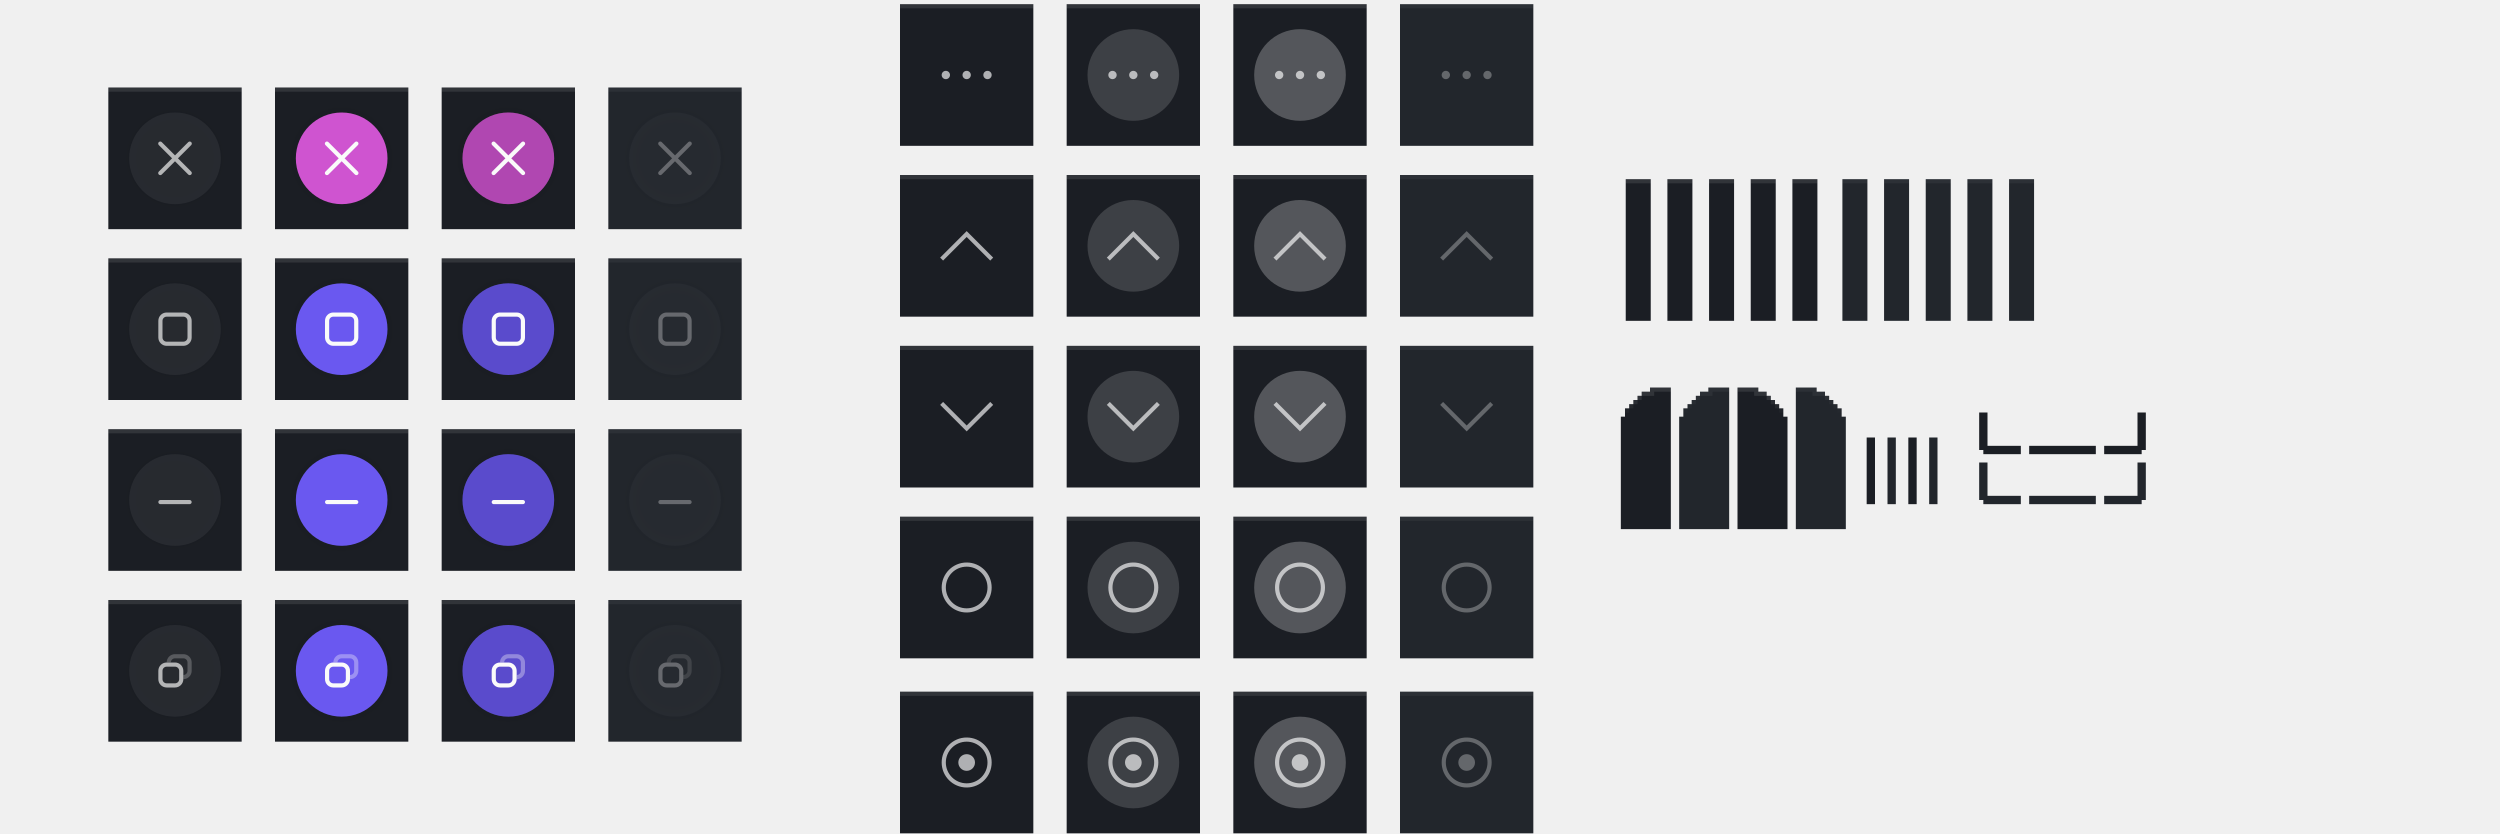
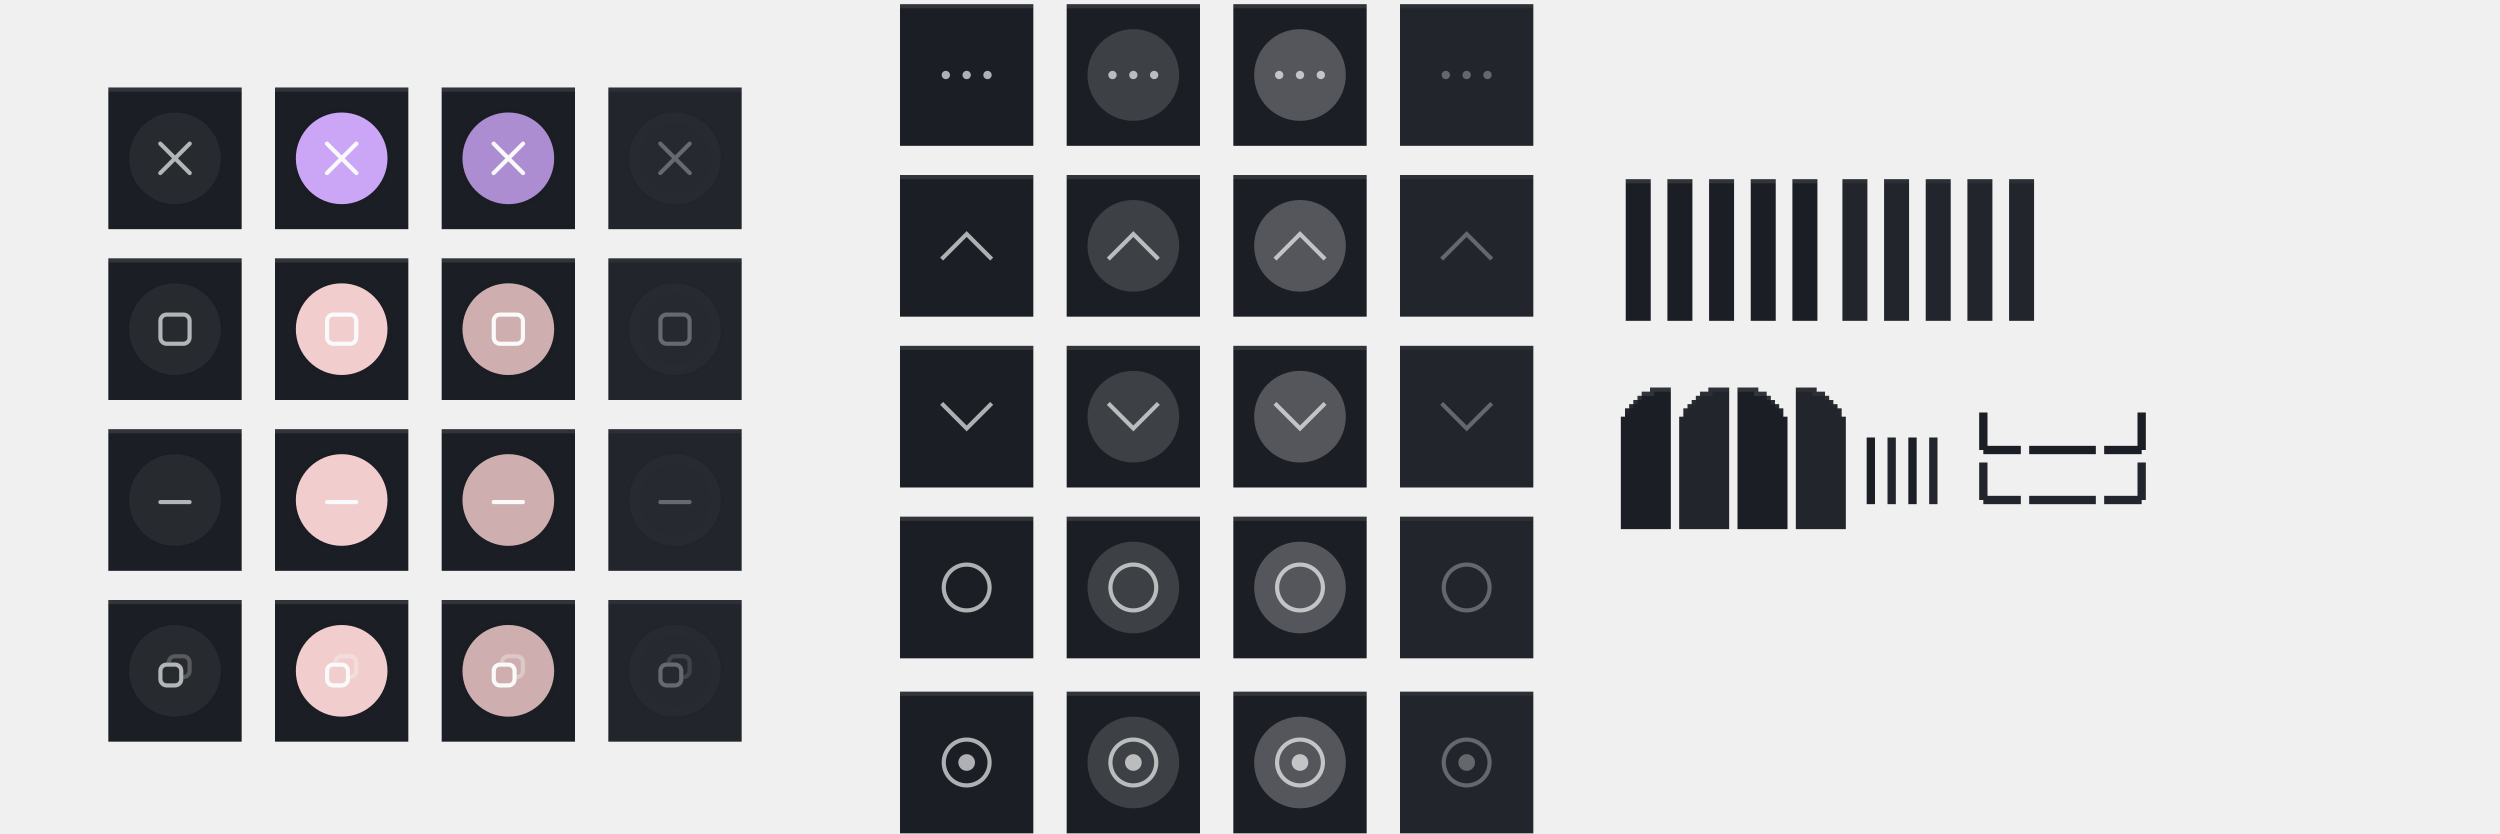
<svg xmlns="http://www.w3.org/2000/svg" xmlns:xlink="http://www.w3.org/1999/xlink" version="1.1" id="svg2" viewBox="0 0 600 200" height="200" width="600">
  <defs id="defs4">
    <filter style="color-interpolation-filters:sRGB" id="filter1043" x="-0.147" y="-0.147" width="1.294" height="1.294">
      <feGaussianBlur stdDeviation="1.347" id="feGaussianBlur1045" />
    </filter>
  </defs>
  <g transform="translate(5,-564.3622)" id="layer1">
    <g id="close-prelight">
      <use x="0" y="0" xlink:href="#headerbar-bg" id="use1761" transform="translate(40)" width="100%" height="100%" />
      <circle style="opacity:0.1;fill:#000000;fill-opacity:1;stroke-width:11;stroke-linecap:round;stroke-linejoin:round;paint-order:stroke fill markers;filter:url(#filter1043)" id="circle1154" cx="77" cy="602.362" r="11" />
-       <circle style="fill:#cf54d0;fill-opacity:1;stroke-width:11;stroke-linecap:round;stroke-linejoin:round;paint-order:stroke fill markers" id="circle1156" cx="77" cy="602.362" r="11" />
+       <circle style="fill:#cba6f7;fill-opacity:1;stroke-width:11;stroke-linecap:round;stroke-linejoin:round;paint-order:stroke fill markers" id="circle1156" cx="77" cy="602.362" r="11" />
      <path d="m 73.465,598.327 c -0.128,0 -0.256,0.049 -0.353,0.146 -0.196,0.196 -0.196,0.511 0,0.707 l 3.182,3.182 -3.182,3.182 c -0.196,0.196 -0.196,0.511 0,0.707 0.196,0.196 0.511,0.196 0.707,0 l 3.182,-3.182 3.182,3.182 c 0.196,0.196 0.511,0.196 0.707,0 0.196,-0.196 0.196,-0.511 0,-0.707 l -3.182,-3.182 3.182,-3.182 c 0.196,-0.196 0.196,-0.511 0,-0.707 -0.196,-0.196 -0.511,-0.196 -0.707,0 l -3.182,3.182 -3.182,-3.182 c -0.098,-0.098 -0.226,-0.146 -0.353,-0.146 z" style="fill:#fafafa;paint-order:stroke fill markers" id="path2869" />
    </g>
    <g id="close-pressed">
      <use x="0" y="0" xlink:href="#headerbar-bg" id="use1845" transform="translate(80)" width="100%" height="100%" />
      <circle style="opacity:0.1;fill:#000000;fill-opacity:1;stroke-width:11;stroke-linecap:round;stroke-linejoin:round;paint-order:stroke fill markers;filter:url(#filter1043)" id="circle1158" cx="117" cy="602.362" r="11" />
-       <circle style="fill:#cf54d0;fill-opacity:1;stroke-width:11;stroke-linecap:round;stroke-linejoin:round;paint-order:stroke fill markers" id="circle1160" cx="117" cy="602.362" r="11" />
+       <circle style="fill:#cba6f7;fill-opacity:1;stroke-width:11;stroke-linecap:round;stroke-linejoin:round;paint-order:stroke fill markers" id="circle1160" cx="117" cy="602.362" r="11" />
      <circle style="opacity:0.15;fill:#000000;fill-opacity:1;stroke-width:11;stroke-linecap:round;stroke-linejoin:round;paint-order:stroke fill markers" id="circle1164" cx="117" cy="602.362" r="11" />
      <path d="m 113.465,598.327 c -0.128,0 -0.256,0.049 -0.353,0.146 -0.196,0.196 -0.196,0.511 0,0.707 l 3.182,3.182 -3.182,3.182 c -0.196,0.196 -0.196,0.511 0,0.707 0.196,0.196 0.511,0.196 0.707,0 l 3.182,-3.182 3.182,3.182 c 0.196,0.196 0.511,0.196 0.707,0 0.196,-0.196 0.196,-0.511 0,-0.707 l -3.182,-3.182 3.182,-3.182 c 0.196,-0.196 0.196,-0.511 0,-0.707 -0.196,-0.196 -0.511,-0.196 -0.707,0 l -3.182,3.182 -3.182,-3.182 c -0.098,-0.098 -0.226,-0.146 -0.353,-0.146 z" style="fill:#fafafa;paint-order:stroke fill markers" id="path1162" />
    </g>
    <g id="maximize-prelight">
      <use x="0" y="0" xlink:href="#headerbar-bg" id="use1851" transform="translate(40,41.00003)" width="100%" height="100%" />
      <circle style="opacity:0.1;fill:#000000;fill-opacity:1;stroke-width:11;stroke-linecap:round;stroke-linejoin:round;paint-order:stroke fill markers;filter:url(#filter1043)" id="circle1170" cx="77" cy="643.362" r="11" />
-       <circle style="fill:#6a58f0;fill-opacity:1;stroke-width:11;stroke-linecap:round;stroke-linejoin:round;paint-order:stroke fill markers" id="circle1172" cx="77" cy="643.362" r="11" />
+       <circle style="fill:#f2cdcd;fill-opacity:1;stroke-width:11;stroke-linecap:round;stroke-linejoin:round;paint-order:stroke fill markers" id="circle1172" cx="77" cy="643.362" r="11" />
      <path d="m 75,639.362 c -1.108,0 -2,0.892 -2,2 v 4 c 0,1.108 0.892,2 2,2 h 4 c 1.108,0 2,-0.892 2,-2 v -4 c 0,-1.108 -0.892,-2 -2,-2 z m 0,1 h 4 c 0.554,0 1,0.446 1,1 v 4 c 0,0.554 -0.446,1 -1,1 h -4 c -0.554,0 -1,-0.446 -1,-1 v -4 c 0,-0.554 0.446,-1 1,-1 z" style="fill:#fafafa;paint-order:stroke fill markers" id="path2878" />
    </g>
    <g id="maximize-pressed">
      <use x="0" y="0" xlink:href="#headerbar-bg" id="use1853" transform="translate(80,41.00003)" width="100%" height="100%" />
      <circle style="opacity:0.1;fill:#000000;fill-opacity:1;stroke-width:11;stroke-linecap:round;stroke-linejoin:round;paint-order:stroke fill markers;filter:url(#filter1043)" id="circle1174" cx="117" cy="643.362" r="11" />
-       <circle style="fill:#6a58f0;fill-opacity:1;stroke-width:11;stroke-linecap:round;stroke-linejoin:round;paint-order:stroke fill markers" id="circle1176" cx="117" cy="643.362" r="11" />
+       <circle style="fill:#f2cdcd;fill-opacity:1;stroke-width:11;stroke-linecap:round;stroke-linejoin:round;paint-order:stroke fill markers" id="circle1176" cx="117" cy="643.362" r="11" />
      <circle style="opacity:0.15;fill:#000000;fill-opacity:1;stroke-width:11;stroke-linecap:round;stroke-linejoin:round;paint-order:stroke fill markers" id="circle1178" cx="117" cy="643.362" r="11" />
      <path d="m 115,639.362 c -1.108,0 -2,0.892 -2,2 v 4 c 0,1.108 0.892,2 2,2 h 4 c 1.108,0 2,-0.892 2,-2 v -4 c 0,-1.108 -0.892,-2 -2,-2 z m 0,1 h 4 c 0.554,0 1,0.446 1,1 v 4 c 0,0.554 -0.446,1 -1,1 h -4 c -0.554,0 -1,-0.446 -1,-1 v -4 c 0,-0.554 0.446,-1 1,-1 z" style="fill:#fafafa;paint-order:stroke fill markers" id="path2930" />
    </g>
    <g id="hide-prelight">
      <use x="0" y="0" xlink:href="#headerbar-bg" id="use1859" transform="translate(40,82.00006)" width="100%" height="100%" />
      <circle style="opacity:0.1;fill:#000000;fill-opacity:1;stroke-width:11;stroke-linecap:round;stroke-linejoin:round;paint-order:stroke fill markers;filter:url(#filter1043)" id="circle1184" cx="77" cy="684.362" r="11" />
-       <circle style="fill:#6a58f0;fill-opacity:1;stroke-width:11;stroke-linecap:round;stroke-linejoin:round;paint-order:stroke fill markers" id="circle1186" cx="77" cy="684.362" r="11" />
+       <circle style="fill:#f2cdcd;fill-opacity:1;stroke-width:11;stroke-linecap:round;stroke-linejoin:round;paint-order:stroke fill markers" id="circle1186" cx="77" cy="684.362" r="11" />
      <rect x="73" y="684.362" width="8" height="1" rx="0.5" ry="0.5" style="fill:#fafafa;paint-order:stroke fill markers" id="rect2887" />
    </g>
    <g id="hide-pressed">
      <use x="0" y="0" xlink:href="#headerbar-bg" id="use1861" transform="translate(80,82.00006)" width="100%" height="100%" />
      <circle style="opacity:0.1;fill:#000000;fill-opacity:1;stroke-width:11;stroke-linecap:round;stroke-linejoin:round;paint-order:stroke fill markers;filter:url(#filter1043)" id="circle1188" cx="117" cy="684.362" r="11" />
-       <circle style="fill:#6a58f0;fill-opacity:1;stroke-width:11;stroke-linecap:round;stroke-linejoin:round;paint-order:stroke fill markers" id="circle1190" cx="117" cy="684.362" r="11" />
+       <circle style="fill:#f2cdcd;fill-opacity:1;stroke-width:11;stroke-linecap:round;stroke-linejoin:round;paint-order:stroke fill markers" id="circle1190" cx="117" cy="684.362" r="11" />
      <circle style="opacity:0.15;fill:#000000;fill-opacity:1;stroke-width:11;stroke-linecap:round;stroke-linejoin:round;paint-order:stroke fill markers" id="circle1192" cx="117" cy="684.362" r="11" />
      <rect x="113" y="684.362" width="8" height="1" rx="0.5" ry="0.5" style="fill:#fafafa;paint-order:stroke fill markers" id="rect2932" />
    </g>
    <g id="maximize-toggled-prelight">
      <use x="0" y="0" xlink:href="#headerbar-bg" id="use1867" transform="translate(40,123)" width="100%" height="100%" />
      <circle style="opacity:0.1;fill:#000000;fill-opacity:1;stroke-width:11;stroke-linecap:round;stroke-linejoin:round;paint-order:stroke fill markers;filter:url(#filter1043)" id="circle1198" cx="77" cy="725.362" r="11" />
-       <circle style="fill:#6a58f0;fill-opacity:1;stroke-width:11;stroke-linecap:round;stroke-linejoin:round;paint-order:stroke fill markers" id="circle1200" cx="77" cy="725.362" r="11" />
+       <circle style="fill:#f2cdcd;fill-opacity:1;stroke-width:11;stroke-linecap:round;stroke-linejoin:round;paint-order:stroke fill markers" id="circle1200" cx="77" cy="725.362" r="11" />
      <g id="g2908" transform="translate(69,717.3621)" style="fill:#fafafa">
        <path d="M 6,6 C 4.892,6 4,6.892 4,8 v 2 c 0,1.108 0.892,2 2,2 h 2 c 1.108,0 2,-0.892 2,-2 V 8 C 10,6.892 9.108,6 8,6 Z m 0,1 h 2 c 0.554,0 1,0.446 1,1 v 2 c 0,0.554 -0.446,1 -1,1 H 6 C 5.446,11 5,10.554 5,10 V 8 C 5,7.446 5.446,7 6,7 Z" style="fill:#fafafa;paint-order:stroke fill markers" id="path2896" />
        <path d="M 8,4 C 6.892,4 6,4.892 6,6 H 7 C 7,5.446 7.446,5 8,5 h 2 c 0.554,0 1,0.446 1,1 v 2 c 0,0.554 -0.446,1 -1,1 v 1 c 1.108,0 2,-0.892 2,-2 V 6 C 12,4.892 11.108,4 10,4 Z" style="fill:#fafafa;paint-order:stroke fill markers;opacity:0.35" id="path2898" />
      </g>
    </g>
    <g id="maximize-toggled-pressed">
      <use x="0" y="0" xlink:href="#headerbar-bg" id="use1869" transform="translate(80,123)" width="100%" height="100%" />
      <circle style="opacity:0.1;fill:#000000;fill-opacity:1;stroke-width:11;stroke-linecap:round;stroke-linejoin:round;paint-order:stroke fill markers;filter:url(#filter1043)" id="circle1202" cx="117" cy="725.362" r="11" />
-       <circle style="fill:#6a58f0;fill-opacity:1;stroke-width:11;stroke-linecap:round;stroke-linejoin:round;paint-order:stroke fill markers" id="circle1204" cx="117" cy="725.362" r="11" />
+       <circle style="fill:#f2cdcd;fill-opacity:1;stroke-width:11;stroke-linecap:round;stroke-linejoin:round;paint-order:stroke fill markers" id="circle1204" cx="117" cy="725.362" r="11" />
      <circle style="opacity:0.15;fill:#000000;fill-opacity:1;stroke-width:11;stroke-linecap:round;stroke-linejoin:round;paint-order:stroke fill markers" id="circle1206" cx="117" cy="725.362" r="11" />
      <g id="g2938" transform="translate(109,717.3621)" style="fill:#fafafa">
        <path d="M 6,6 C 4.892,6 4,6.892 4,8 v 2 c 0,1.108 0.892,2 2,2 h 2 c 1.108,0 2,-0.892 2,-2 V 8 C 10,6.892 9.108,6 8,6 Z m 0,1 h 2 c 0.554,0 1,0.446 1,1 v 2 c 0,0.554 -0.446,1 -1,1 H 6 C 5.446,11 5,10.554 5,10 V 8 C 5,7.446 5.446,7 6,7 Z" style="fill:#fafafa;paint-order:stroke fill markers" id="path2934" />
        <path d="M 8,4 C 6.892,4 6,4.892 6,6 H 7 C 7,5.446 7.446,5 8,5 h 2 c 0.554,0 1,0.446 1,1 v 2 c 0,0.554 -0.446,1 -1,1 v 1 c 1.108,0 2,-0.892 2,-2 V 6 C 12,4.892 11.108,4 10,4 Z" style="fill:#fafafa;paint-order:stroke fill markers;opacity:0.35" id="path2936" />
      </g>
    </g>
    <g id="close-active">
      <g id="headerbar-bg">
        <rect y="585.362" x="21" height="34" width="32" id="rect1683" style="fill:#1b1e24;fill-opacity:1" />
        <rect style="fill:#ffffff;opacity:0.1" id="rect1685" width="32" height="1" x="21" y="585.362" />
      </g>
      <circle style="opacity:0.05;fill:#000000;fill-opacity:1;stroke-width:11;stroke-linecap:round;stroke-linejoin:round;paint-order:stroke fill markers;filter:url(#filter1043)" id="circle1041" cx="37" cy="602.362" r="11" />
      <circle style="fill:#ffffff;fill-opacity:1;stroke-width:11;stroke-linecap:round;stroke-linejoin:round;paint-order:stroke fill markers;opacity:0.06" id="path2409" cx="37" cy="602.362" r="11" />
      <path d="m 33.465,598.327 c -0.128,0 -0.256,0.049 -0.353,0.146 -0.196,0.196 -0.196,0.511 0,0.707 l 3.182,3.182 -3.182,3.182 c -0.196,0.196 -0.196,0.511 0,0.707 0.196,0.196 0.511,0.196 0.707,0 l 3.182,-3.182 3.182,3.182 c 0.196,0.196 0.511,0.196 0.707,0 0.196,-0.196 0.196,-0.511 0,-0.707 l -3.182,-3.182 3.182,-3.182 c 0.196,-0.196 0.196,-0.511 0,-0.707 -0.196,-0.196 -0.511,-0.196 -0.707,0 l -3.182,3.182 -3.182,-3.182 c -0.098,-0.098 -0.226,-0.146 -0.353,-0.146 z" style="opacity:0.65;fill:#ffffff;paint-order:stroke fill markers" id="path1594" />
    </g>
    <g id="maximize-active">
      <use x="0" y="0" xlink:href="#headerbar-bg" id="use1849" transform="translate(0,41.00003)" width="100%" height="100%" />
      <circle style="opacity:0.05;fill:#000000;fill-opacity:1;stroke-width:11;stroke-linecap:round;stroke-linejoin:round;paint-order:stroke fill markers;filter:url(#filter1043)" id="circle1166" cx="37" cy="643.362" r="11" />
      <circle style="fill:#ffffff;fill-opacity:1;stroke-width:11;stroke-linecap:round;stroke-linejoin:round;paint-order:stroke fill markers;opacity:0.06" id="circle1168" cx="37" cy="643.362" r="11" />
      <path d="m 35,639.362 c -1.108,0 -2,0.892 -2,2 v 4 c 0,1.108 0.892,2 2,2 h 4 c 1.108,0 2,-0.892 2,-2 v -4 c 0,-1.108 -0.892,-2 -2,-2 z m 0,1 h 4 c 0.554,0 1,0.446 1,1 v 4 c 0,0.554 -0.446,1 -1,1 h -4 c -0.554,0 -1,-0.446 -1,-1 v -4 c 0,-0.554 0.446,-1 1,-1 z" style="opacity:0.65;fill:#ffffff;paint-order:stroke fill markers" id="path1596" />
    </g>
    <g id="hide-active">
      <use x="0" y="0" xlink:href="#headerbar-bg" id="use1857" transform="translate(0,82.00006)" width="100%" height="100%" />
      <circle style="opacity:0.05;fill:#000000;fill-opacity:1;stroke-width:11;stroke-linecap:round;stroke-linejoin:round;paint-order:stroke fill markers;filter:url(#filter1043)" id="circle1180" cx="37" cy="684.362" r="11" />
      <circle style="fill:#ffffff;fill-opacity:1;stroke-width:11;stroke-linecap:round;stroke-linejoin:round;paint-order:stroke fill markers;opacity:0.06" id="circle1182" cx="37" cy="684.362" r="11" />
      <rect x="33" y="684.362" width="8" height="1" rx="0.5" ry="0.5" style="opacity:0.65;fill:#ffffff;paint-order:stroke fill markers" id="rect1598" />
    </g>
    <g id="maximize-toggled-active">
      <use x="0" y="0" xlink:href="#headerbar-bg" id="use1865" transform="translate(0,123)" width="100%" height="100%" />
      <circle style="opacity:0.05;fill:#000000;fill-opacity:1;stroke-width:11;stroke-linecap:round;stroke-linejoin:round;paint-order:stroke fill markers;filter:url(#filter1043)" id="circle1194" cx="37" cy="725.362" r="11" />
      <circle style="fill:#ffffff;fill-opacity:1;stroke-width:11;stroke-linecap:round;stroke-linejoin:round;paint-order:stroke fill markers;opacity:0.06" id="circle1196" cx="37" cy="725.362" r="11" />
      <g id="g1604" transform="translate(29,717.3621)" style="opacity:0.65;fill:#000000">
        <path d="M 6,6 C 4.892,6 4,6.892 4,8 v 2 c 0,1.108 0.892,2 2,2 h 2 c 1.108,0 2,-0.892 2,-2 V 8 C 10,6.892 9.108,6 8,6 Z m 0,1 h 2 c 0.554,0 1,0.446 1,1 v 2 c 0,0.554 -0.446,1 -1,1 H 6 C 5.446,11 5,10.554 5,10 V 8 C 5,7.446 5.446,7 6,7 Z" style="fill:#ffffff;paint-order:stroke fill markers" id="path1600" />
        <path d="M 8,4 C 6.892,4 6,4.892 6,6 H 7 C 7,5.446 7.446,5 8,5 h 2 c 0.554,0 1,0.446 1,1 v 2 c 0,0.554 -0.446,1 -1,1 v 1 c 1.108,0 2,-0.892 2,-2 V 6 C 12,4.892 11.108,4 10,4 Z" style="fill:#ffffff;paint-order:stroke fill markers;opacity:0.35" id="path1602" />
      </g>
    </g>
    <g id="stick-active">
      <use x="0" y="0" xlink:href="#headerbar-bg" id="use1897" transform="translate(190,103.0001)" width="100%" height="100%" />
      <path d="m 227,699.362 a 6,6 0 0 0 -6,6 6,6 0 0 0 6,6 6,6 0 0 0 6,-6 6,6 0 0 0 -6,-6 z m 0,1 a 5,5 0 0 1 5,5 5,5 0 0 1 -5,5 5,5 0 0 1 -5,-5 5,5 0 0 1 5,-5 z" id="path66" style="opacity:0.65;fill:#ffffff" />
    </g>
    <g id="shade-active">
      <use x="0" y="0" xlink:href="#headerbar-bg" id="use1881" transform="translate(190,21.00009)" width="100%" height="100%" />
      <path d="m 227,619.827 -6.363,6.363 0.707,0.707 5.656,-5.656 5.656,5.656 0.707,-0.707 -5.656,-5.656 z" id="path199" style="opacity:0.65;fill:#ffffff" />
    </g>
    <g id="shade-toggled-active">
      <use x="0" y="0" xlink:href="#headerbar-bg" id="use1889" transform="translate(190,62.00009)" width="100%" height="100%" />
      <path d="m 227,667.897 -6.363,-6.363 0.707,-0.707 5.656,5.656 5.656,-5.656 0.707,0.707 -5.656,5.656 z" id="path231" style="opacity:0.65;fill:#ffffff" />
    </g>
    <g id="stick-toggled-active">
      <use x="0" y="0" xlink:href="#headerbar-bg" id="use1905" transform="translate(190,145)" width="100%" height="100%" />
      <path id="circle263" d="m 227,741.362 a 6,6 0 0 0 -6,6 6,6 0 0 0 6,6 6,6 0 0 0 6,-6 6,6 0 0 0 -6,-6 z m 0,1 a 5,5 0 0 1 5,5 5,5 0 0 1 -5,5 5,5 0 0 1 -5,-5 5,5 0 0 1 5,-5 z m 0,3 a 2,2 0 0 0 -2,2 2,2 0 0 0 2,2 2,2 0 0 0 2,-2 2,2 0 0 0 -2,-2 z" style="opacity:0.65;fill:#ffffff" />
    </g>
    <g id="menu-active">
      <use x="0" y="0" xlink:href="#headerbar-bg" id="use1873" transform="translate(190,-19.99991)" width="100%" height="100%" />
      <path id="circle336" d="m 222,581.362 a 1,1 0 0 0 -1,1 1,1 0 0 0 1,1 1,1 0 0 0 1,-1 1,1 0 0 0 -1,-1 z m 5,0 a 1,1 0 0 0 -1,1 1,1 0 0 0 1,1 1,1 0 0 0 1,-1 1,1 0 0 0 -1,-1 z m 5,0 a 1,1 0 0 0 -1,1 1,1 0 0 0 1,1 1,1 0 0 0 1,-1 1,1 0 0 0 -1,-1 z" style="opacity:0.65;fill:#ffffff" />
    </g>
    <g id="stick-prelight">
      <use x="0" y="0" xlink:href="#headerbar-bg" id="use1899" transform="translate(230,103.0001)" width="100%" height="100%" />
      <circle style="opacity:0.15;fill:#ffffff;fill-opacity:1;stroke-width:11;stroke-linecap:round;stroke-linejoin:round;paint-order:stroke fill markers" id="circle3362" cx="267" cy="705.362" r="11" />
      <path d="m 267,699.362 a 6,6 0 0 0 -6,6 6,6 0 0 0 6,6 6,6 0 0 0 6,-6 6,6 0 0 0 -6,-6 z m 0,1 a 5,5 0 0 1 5,5 5,5 0 0 1 -5,5 5,5 0 0 1 -5,-5 5,5 0 0 1 5,-5 z" id="path3412" style="opacity:0.65;fill:#ffffff" />
    </g>
    <g id="shade-prelight">
      <use x="0" y="0" xlink:href="#headerbar-bg" id="use1883" transform="translate(230,21.00009)" width="100%" height="100%" />
      <circle style="opacity:0.15;fill:#ffffff;fill-opacity:1;stroke-width:11;stroke-linecap:round;stroke-linejoin:round;paint-order:stroke fill markers" id="circle3358" cx="267" cy="623.362" r="11" />
      <path d="m 267,619.827 -6.363,6.363 0.707,0.707 5.656,-5.656 5.656,5.656 0.707,-0.707 -5.656,-5.656 z" id="path3414" style="opacity:0.65;fill:#ffffff" />
    </g>
    <g id="shade-toggled-prelight">
      <use x="0" y="0" xlink:href="#headerbar-bg" id="use1891" transform="translate(230,62.00009)" width="100%" height="100%" />
      <circle style="opacity:0.15;fill:#ffffff;fill-opacity:1;stroke-width:11;stroke-linecap:round;stroke-linejoin:round;paint-order:stroke fill markers" id="circle3360" cx="267" cy="664.362" r="11" />
      <path d="m 267,667.897 -6.363,-6.363 0.707,-0.707 5.656,5.656 5.656,-5.656 0.707,0.707 -5.656,5.656 z" id="path3416" style="opacity:0.65;fill:#ffffff" />
    </g>
    <g id="stick-toggled-prelight">
      <use x="0" y="0" xlink:href="#headerbar-bg" id="use1907" transform="translate(230,145)" width="100%" height="100%" />
      <circle style="opacity:0.15;fill:#ffffff;fill-opacity:1;stroke-width:11;stroke-linecap:round;stroke-linejoin:round;paint-order:stroke fill markers" id="circle3364" cx="267" cy="747.362" r="11" />
      <path id="path3418" d="m 267,741.362 a 6,6 0 0 0 -6,6 6,6 0 0 0 6,6 6,6 0 0 0 6,-6 6,6 0 0 0 -6,-6 z m 0,1 a 5,5 0 0 1 5,5 5,5 0 0 1 -5,5 5,5 0 0 1 -5,-5 5,5 0 0 1 5,-5 z m 0,3 a 2,2 0 0 0 -2,2 2,2 0 0 0 2,2 2,2 0 0 0 2,-2 2,2 0 0 0 -2,-2 z" style="opacity:0.65;fill:#ffffff" />
    </g>
    <g id="menu-prelight">
      <use x="0" y="0" xlink:href="#headerbar-bg" id="use1875" transform="translate(230,-19.99991)" width="100%" height="100%" />
      <circle style="opacity:0.15;fill:#ffffff;fill-opacity:1;stroke-width:11;stroke-linecap:round;stroke-linejoin:round;paint-order:stroke fill markers" id="circle3356" cx="267" cy="582.362" r="11" />
      <path id="path3420" d="m 262,581.362 a 1,1 0 0 0 -1,1 1,1 0 0 0 1,1 1,1 0 0 0 1,-1 1,1 0 0 0 -1,-1 z m 5,0 a 1,1 0 0 0 -1,1 1,1 0 0 0 1,1 1,1 0 0 0 1,-1 1,1 0 0 0 -1,-1 z m 5,0 a 1,1 0 0 0 -1,1 1,1 0 0 0 1,1 1,1 0 0 0 1,-1 1,1 0 0 0 -1,-1 z" style="opacity:0.65;fill:#ffffff" />
    </g>
    <g id="stick-pressed">
      <use x="0" y="0" xlink:href="#headerbar-bg" id="use1901" transform="translate(270,103.0001)" width="100%" height="100%" />
      <circle style="opacity:0.25;fill:#ffffff;fill-opacity:1;stroke-width:11;stroke-linecap:round;stroke-linejoin:round;paint-order:stroke fill markers" id="circle3390" cx="307" cy="705.362" r="11" />
      <path d="m 307,699.362 a 6,6 0 0 0 -6,6 6,6 0 0 0 6,6 6,6 0 0 0 6,-6 6,6 0 0 0 -6,-6 z m 0,1 a 5,5 0 0 1 5,5 5,5 0 0 1 -5,5 5,5 0 0 1 -5,-5 5,5 0 0 1 5,-5 z" id="path3422" style="opacity:0.65;fill:#ffffff" />
    </g>
    <g id="shade-pressed">
      <use x="0" y="0" xlink:href="#headerbar-bg" id="use1885" transform="translate(270,21.00003)" width="100%" height="100%" />
      <circle style="opacity:0.25;fill:#ffffff;fill-opacity:1;stroke-width:11;stroke-linecap:round;stroke-linejoin:round;paint-order:stroke fill markers" id="circle3386" cx="307" cy="623.362" r="11" />
      <path d="m 307,619.827 -6.363,6.363 0.707,0.707 5.656,-5.656 5.656,5.656 0.707,-0.707 -5.656,-5.656 z" id="path3424" style="opacity:0.65;fill:#ffffff" />
    </g>
    <g id="shade-toggled-pressed">
      <use x="0" y="0" xlink:href="#headerbar-bg" id="use1893" transform="translate(270,62.00003)" width="100%" height="100%" />
      <circle style="opacity:0.25;fill:#ffffff;fill-opacity:1;stroke-width:11;stroke-linecap:round;stroke-linejoin:round;paint-order:stroke fill markers" id="circle3388" cx="307" cy="664.362" r="11" />
      <path d="m 307,667.897 -6.363,-6.363 0.707,-0.707 5.656,5.656 5.656,-5.656 0.707,0.707 -5.656,5.656 z" id="path3426" style="opacity:0.65;fill:#ffffff" />
    </g>
    <g id="stick-toggled-pressed">
      <use x="0" y="0" xlink:href="#headerbar-bg" id="use1909" transform="translate(270,145.0001)" width="100%" height="100%" />
      <circle style="opacity:0.25;fill:#ffffff;fill-opacity:1;stroke-width:11;stroke-linecap:round;stroke-linejoin:round;paint-order:stroke fill markers" id="circle3392" cx="307" cy="747.362" r="11" />
      <path id="path3428" d="m 307,741.362 a 6,6 0 0 0 -6,6 6,6 0 0 0 6,6 6,6 0 0 0 6,-6 6,6 0 0 0 -6,-6 z m 0,1 a 5,5 0 0 1 5,5 5,5 0 0 1 -5,5 5,5 0 0 1 -5,-5 5,5 0 0 1 5,-5 z m 0,3 a 2,2 0 0 0 -2,2 2,2 0 0 0 2,2 2,2 0 0 0 2,-2 2,2 0 0 0 -2,-2 z" style="opacity:0.65;fill:#ffffff" />
    </g>
    <g id="menu-pressed">
      <use x="0" y="0" xlink:href="#headerbar-bg" id="use1877" transform="translate(270,-19.99991)" width="100%" height="100%" />
      <circle style="opacity:0.25;fill:#ffffff;fill-opacity:1;stroke-width:11;stroke-linecap:round;stroke-linejoin:round;paint-order:stroke fill markers" id="circle3384" cx="307" cy="582.362" r="11" />
      <path id="path3430" d="m 302,581.362 a 1,1 0 0 0 -1,1 1,1 0 0 0 1,1 1,1 0 0 0 1,-1 1,1 0 0 0 -1,-1 z m 5,0 a 1,1 0 0 0 -1,1 1,1 0 0 0 1,1 1,1 0 0 0 1,-1 1,1 0 0 0 -1,-1 z m 5,0 a 1,1 0 0 0 -1,1 1,1 0 0 0 1,1 1,1 0 0 0 1,-1 1,1 0 0 0 -1,-1 z" style="opacity:0.65;fill:#ffffff" />
    </g>
    <g id="stick-inactive">
      <use x="0" y="0" xlink:href="#headerbar-inactive-bg" id="use2295" transform="translate(190,103)" width="100%" height="100%" />
      <path d="m 347,699.362 a 6,6 0 0 0 -6,6 6,6 0 0 0 6,6 6,6 0 0 0 6,-6 6,6 0 0 0 -6,-6 z m 0,1 a 5,5 0 0 1 5,5 5,5 0 0 1 -5,5 5,5 0 0 1 -5,-5 5,5 0 0 1 5,-5 z" id="path3432" style="opacity:0.3;fill:#ffffff" />
    </g>
    <g id="shade-inactive">
      <use x="0" y="0" xlink:href="#headerbar-inactive-bg" id="use2291" transform="translate(190,21.00009)" width="100%" height="100%" />
      <path d="m 347,619.827 -6.363,6.363 0.707,0.707 5.656,-5.656 5.656,5.656 0.707,-0.707 -5.656,-5.656 z" id="path3434" style="opacity:0.3;fill:#ffffff" />
    </g>
    <g id="shade-toggled-inactive">
      <use x="0" y="0" xlink:href="#headerbar-inactive-bg" id="use2293" transform="translate(190,62.00003)" width="100%" height="100%" />
      <path d="m 347,667.897 -6.363,-6.363 0.707,-0.707 5.656,5.656 5.656,-5.656 0.707,0.707 -5.656,5.656 z" id="path3436" style="opacity:0.3;fill:#ffffff" />
    </g>
    <g id="stick-toggled-inactive">
      <use x="0" y="0" xlink:href="#headerbar-inactive-bg" id="use2297" transform="translate(190,145)" width="100%" height="100%" />
      <path id="path3438" d="m 347,741.362 a 6,6 0 0 0 -6,6 6,6 0 0 0 6,6 6,6 0 0 0 6,-6 6,6 0 0 0 -6,-6 z m 0,1 a 5,5 0 0 1 5,5 5,5 0 0 1 -5,5 5,5 0 0 1 -5,-5 5,5 0 0 1 5,-5 z m 0,3 a 2,2 0 0 0 -2,2 2,2 0 0 0 2,2 2,2 0 0 0 2,-2 2,2 0 0 0 -2,-2 z" style="opacity:0.3;fill:#ffffff" />
    </g>
    <g id="menu-inactive">
      <use x="0" y="0" xlink:href="#headerbar-inactive-bg" id="use2289" transform="translate(190,-19.99997)" width="100%" height="100%" />
      <path id="path3440" d="m 342,581.362 a 1,1 0 0 0 -1,1 1,1 0 0 0 1,1 1,1 0 0 0 1,-1 1,1 0 0 0 -1,-1 z m 5,0 a 1,1 0 0 0 -1,1 1,1 0 0 0 1,1 1,1 0 0 0 1,-1 1,1 0 0 0 -1,-1 z m 5,0 a 1,1 0 0 0 -1,1 1,1 0 0 0 1,1 1,1 0 0 0 1,-1 1,1 0 0 0 -1,-1 z" style="opacity:0.3;fill:#ffffff" />
    </g>
    <g id="left-active" transform="translate(397,-64.99996)">
      <rect transform="scale(-1,1)" y="734.362" x="-48" height="16" width="2" id="rect4138-3" style="opacity:1;fill:#1b1e24;fill-opacity:1;stroke:none;stroke-width:1;stroke-linecap:butt;stroke-linejoin:round;stroke-miterlimit:4;stroke-dasharray:none;stroke-dashoffset:0;stroke-opacity:1" />
    </g>
    <g transform="translate(402,-64.99996)" id="left-inactive">
      <rect style="opacity:1;fill:#22262c;fill-opacity:1;stroke:none;stroke-width:1;stroke-linecap:butt;stroke-linejoin:round;stroke-miterlimit:4;stroke-dasharray:none;stroke-dashoffset:0;stroke-opacity:1" id="rect1448" width="2" height="16" x="-48" y="734.362" transform="scale(-1,1)" />
    </g>
    <g transform="matrix(-1,0,0,1,506,-64.99996)" id="right-inactive">
      <rect style="opacity:1;fill:#22262c;fill-opacity:1;stroke:none;stroke-width:1;stroke-linecap:butt;stroke-linejoin:round;stroke-miterlimit:4;stroke-dasharray:none;stroke-dashoffset:0;stroke-opacity:1" id="rect1454" width="2" height="16" x="-48" y="734.362" transform="scale(-1,1)" />
    </g>
    <g id="right-active" transform="matrix(-1,0,0,1,501,-64.99996)">
      <rect transform="scale(-1,1)" y="734.362" x="-48" height="16" width="2" id="rect1460" style="opacity:1;fill:#1b1e24;fill-opacity:1;stroke:none;stroke-width:1;stroke-linecap:butt;stroke-linejoin:round;stroke-miterlimit:4;stroke-dasharray:none;stroke-dashoffset:0;stroke-opacity:1" />
    </g>
    <g id="bottom-left-active" transform="translate(374,-66.99999)">
      <path id="path1472" d="m 98,730.362 h -2 v 9 h 1 v 1 l 9,-1.2e-4 v -2 l -8,1.2e-4 z" style="opacity:1;fill:#1b1e24;fill-opacity:1;stroke:none;stroke-width:0.667;stroke-linecap:butt;stroke-linejoin:round;stroke-miterlimit:4;stroke-dasharray:none;stroke-dashoffset:0;stroke-opacity:1" />
    </g>
    <g id="bottom-left-inactive" transform="translate(374,-54.99999)">
      <path style="opacity:1;fill:#22262c;fill-opacity:1;stroke:none;stroke-width:0.667;stroke-linecap:butt;stroke-linejoin:round;stroke-miterlimit:4;stroke-dasharray:none;stroke-dashoffset:0;stroke-opacity:1" d="m 98,730.362 h -2 v 9 h 1 v 1 l 9,-1.2e-4 v -2 l -8,1.2e-4 z" id="path1475" />
    </g>
    <g transform="matrix(-1,0,0,1,606,-54.99999)" id="bottom-right-inactive">
      <path id="path1485" d="m 98,730.362 h -2 v 9 h 1 v 1 l 9,-1.2e-4 v -2 l -8,1.2e-4 z" style="opacity:1;fill:#22262c;fill-opacity:1;stroke:none;stroke-width:0.667;stroke-linecap:butt;stroke-linejoin:round;stroke-miterlimit:4;stroke-dasharray:none;stroke-dashoffset:0;stroke-opacity:1" />
    </g>
    <g id="bottom-right-active" transform="matrix(-1,0,0,1,606,-66.99999)">
      <path style="opacity:1;fill:#1b1e24;fill-opacity:1;stroke:none;stroke-width:0.667;stroke-linecap:butt;stroke-linejoin:round;stroke-miterlimit:4;stroke-dasharray:none;stroke-dashoffset:0;stroke-opacity:1" d="m 98,730.362 h -2 v 9 h 1 v 1 l 9,-1.2e-4 v -2 l -8,1.2e-4 z" id="path1493" />
    </g>
    <g id="bottom-active" transform="matrix(0,-1,-1,0,1232.362,719.3622)">
      <rect transform="scale(-1,1)" y="734.362" x="-48" height="16" width="2" id="rect1501" style="opacity:1;fill:#1b1e24;fill-opacity:1;stroke:none;stroke-width:1;stroke-linecap:butt;stroke-linejoin:round;stroke-miterlimit:4;stroke-dasharray:none;stroke-dashoffset:0;stroke-opacity:1" />
    </g>
    <g transform="matrix(0,-1,-1,0,1232.362,731.3622)" id="bottom-inactive">
      <rect style="opacity:1;fill:#22262c;fill-opacity:1;stroke:none;stroke-width:1;stroke-linecap:butt;stroke-linejoin:round;stroke-miterlimit:4;stroke-dasharray:none;stroke-dashoffset:0;stroke-opacity:1" id="rect1507" width="2" height="16" x="-48" y="734.362" transform="scale(-1,1)" />
    </g>
    <use x="0" y="0" xlink:href="#headerbar-bg" id="title-1-active" transform="matrix(0.1875,0,0,1,381.239,22.00003)" width="100%" height="100%" />
    <use x="0" y="0" xlink:href="#headerbar-bg" id="title-2-active" transform="matrix(0.1875,0,0,1,391.239,22.00003)" width="100%" height="100%" />
    <use x="0" y="0" xlink:href="#headerbar-bg" id="title-3-active" transform="matrix(0.1875,0,0,1,401.239,22.00003)" width="100%" height="100%" />
    <use x="0" y="0" xlink:href="#headerbar-bg" id="title-4-active" transform="matrix(0.1875,0,0,1,411.239,22.00003)" width="100%" height="100%" />
    <use x="0" y="0" xlink:href="#headerbar-inactive-bg" id="title-1-inactive" transform="matrix(0.1875,0,0,1,410.739,22.00003)" width="100%" height="100%" />
    <use x="0" y="0" xlink:href="#headerbar-inactive-bg" id="title-2-inactive" transform="matrix(0.1875,0,0,1,420.739,22.00003)" width="100%" height="100%" />
    <use x="0" y="0" xlink:href="#headerbar-inactive-bg" id="title-3-inactive" transform="matrix(0.1875,0,0,1,430.739,22.00003)" width="100%" height="100%" />
    <use x="0" y="0" xlink:href="#headerbar-inactive-bg" id="title-4-inactive" transform="matrix(0.1875,0,0,1,440.739,22.00003)" width="100%" height="100%" />
    <use x="0" y="0" xlink:href="#headerbar-bg" id="title-5-active" transform="matrix(0.1875,0,0,1,421.239,22.00003)" width="100%" height="100%" />
    <use x="0" y="0" xlink:href="#headerbar-inactive-bg" id="title-5-inactive" transform="matrix(0.1875,0,0,1,450.739,22.00003)" width="100%" height="100%" />
    <use x="0" y="0" xlink:href="#top-left-active" id="top-right-active" transform="matrix(-1,0,0,1,808,2.0898446e-7)" width="100%" height="100%" style="fill:#1b1e24;fill-opacity:1" />
    <g id="top-left-active" transform="translate(396,-66.99999)">
      <path id="path1725" style="fill:#1b1e24;fill-opacity:1;stroke-width:7.369;stroke-linecap:round;stroke-linejoin:round;paint-order:stroke fill markers" d="m -5,724.362 v 1 h -2 v 1 h -1 v 1 h -1 v 1 h -1 v 1 h -1 v 2 h -1 v 27 h 1 1 10 c 0,-11 0,-22 0,-33 v -1 z" />
      <rect style="opacity:0.1;fill:#ffffff;fill-opacity:1;fill-rule:evenodd;stroke-linecap:round;stroke-linejoin:round" id="rect7836" width="5" height="1" x="-5" y="724.362" />
      <rect style="opacity:0.1;fill:#ffffff;fill-opacity:1;fill-rule:evenodd;stroke-linecap:round;stroke-linejoin:round" id="rect7890" width="3" height="1" x="-7" y="725.362" />
      <rect style="opacity:0.09;fill:#ffffff;fill-opacity:1;fill-rule:evenodd;stroke-linecap:round;stroke-linejoin:round" id="rect7892" width="1" height="1" x="-8" y="726.362" />
      <rect style="opacity:0.07;fill:#ffffff;fill-opacity:1;fill-rule:evenodd;stroke-linecap:round;stroke-linejoin:round" id="rect7894" width="1" height="1" x="-9" y="727.362" />
      <rect style="opacity:0.05;fill:#ffffff;fill-opacity:1;fill-rule:evenodd;stroke-linecap:round;stroke-linejoin:round" id="rect7896" width="1" height="1" x="-10" y="728.362" />
      <rect style="opacity:0.03;fill:#ffffff;fill-opacity:1;fill-rule:evenodd;stroke-linecap:round;stroke-linejoin:round" id="rect7898" width="1" height="1" x="-11" y="729.362" />
    </g>
    <g id="top-left-inactive">
      <path id="path8127" style="fill:#22262c;fill-opacity:1;stroke-width:7.369;stroke-linecap:round;stroke-linejoin:round;paint-order:stroke fill markers" d="m 405,657.362 v 1 h -2 v 1 h -1 v 1 h -1 v 1 h -1 v 1 h -1 v 2 h -1 v 27 h 1 1 10 c 0,-11 0,-22 0,-33 v -1 z" />
      <rect style="opacity:0.05;fill:#ffffff;fill-opacity:1;fill-rule:evenodd;stroke-linecap:round;stroke-linejoin:round" id="rect8129" width="5" height="1" x="405" y="657.362" />
      <rect style="opacity:0.05;fill:#ffffff;fill-opacity:1;fill-rule:evenodd;stroke-linecap:round;stroke-linejoin:round" id="rect8131" width="3" height="1" x="403" y="658.362" />
      <rect style="opacity:0.04;fill:#ffffff;fill-opacity:1;fill-rule:evenodd;stroke-linecap:round;stroke-linejoin:round" id="rect8133" width="1" height="1" x="402" y="659.362" />
      <rect style="opacity:0.03;fill:#ffffff;fill-opacity:1;fill-rule:evenodd;stroke-linecap:round;stroke-linejoin:round" id="rect8135" width="1" height="1" x="401" y="660.362" />
      <rect style="opacity:0.02;fill:#ffffff;fill-opacity:1;fill-rule:evenodd;stroke-linecap:round;stroke-linejoin:round" id="rect8137" width="1" height="1" x="400" y="661.362" />
      <rect style="opacity:0.01;fill:#ffffff;fill-opacity:1;fill-rule:evenodd;stroke-linecap:round;stroke-linejoin:round" id="rect8139" width="1" height="1" x="399" y="662.362" />
    </g>
    <use x="0" y="0" xlink:href="#top-left-inactive" id="top-right-inactive" transform="matrix(-1,0,0,1,836,0)" />
    <g id="close-inactive">
      <g id="headerbar-inactive-bg" transform="translate(120)">
        <rect y="585.362" x="21" height="34" width="32" id="rect2007" style="fill:#22262c;fill-opacity:1" />
        <rect style="opacity:0.05;fill:#ffffff;fill-opacity:1;stroke:none;stroke-width:1.155;stroke-linecap:butt;stroke-linejoin:round;stroke-miterlimit:4;stroke-dasharray:none;stroke-dashoffset:0;stroke-opacity:1" id="rect2009" width="32" height="1" x="21" y="585.362" />
      </g>
      <circle style="opacity:0.05;fill:#000000;fill-opacity:1;stroke-width:11;stroke-linecap:round;stroke-linejoin:round;paint-order:stroke fill markers;filter:url(#filter1043)" id="circle1208" cx="157" cy="602.362" r="11" />
      <circle style="opacity:0.03;fill:#ffffff;fill-opacity:1;stroke-width:11;stroke-linecap:round;stroke-linejoin:round;paint-order:stroke fill markers" id="circle1210" cx="157" cy="602.362" r="11" />
      <path d="m 153.465,598.327 c -0.128,0 -0.256,0.049 -0.353,0.146 -0.196,0.196 -0.196,0.511 0,0.707 l 3.182,3.182 -3.182,3.182 c -0.196,0.196 -0.196,0.511 0,0.707 0.196,0.196 0.511,0.196 0.707,0 l 3.182,-3.182 3.182,3.182 c 0.196,0.196 0.511,0.196 0.707,0 0.196,-0.196 0.196,-0.511 0,-0.707 l -3.182,-3.182 3.182,-3.182 c 0.196,-0.196 0.196,-0.511 0,-0.707 -0.196,-0.196 -0.511,-0.196 -0.707,0 l -3.182,3.182 -3.182,-3.182 c -0.098,-0.098 -0.226,-0.146 -0.353,-0.146 z" style="opacity:0.3;fill:#ffffff;paint-order:stroke fill markers" id="path8857" />
    </g>
    <g id="maximize-inactive">
      <use x="0" y="0" xlink:href="#headerbar-inactive-bg" id="use2283" transform="translate(0,41.00003)" width="100%" height="100%" />
      <circle style="opacity:0.05;fill:#000000;fill-opacity:1;stroke-width:11;stroke-linecap:round;stroke-linejoin:round;paint-order:stroke fill markers;filter:url(#filter1043)" id="circle1212" cx="157" cy="643.362" r="11" />
      <circle style="opacity:0.03;fill:#ffffff;fill-opacity:1;stroke-width:11;stroke-linecap:round;stroke-linejoin:round;paint-order:stroke fill markers" id="circle1214" cx="157" cy="643.362" r="11" />
      <path d="m 155,639.362 c -1.108,0 -2,0.892 -2,2 v 4 c 0,1.108 0.892,2 2,2 h 4 c 1.108,0 2,-0.892 2,-2 v -4 c 0,-1.108 -0.892,-2 -2,-2 z m 0,1 h 4 c 0.554,0 1,0.446 1,1 v 4 c 0,0.554 -0.446,1 -1,1 h -4 c -0.554,0 -1,-0.446 -1,-1 v -4 c 0,-0.554 0.446,-1 1,-1 z" style="opacity:0.3;fill:#ffffff;paint-order:stroke fill markers" id="path8867" />
    </g>
    <g id="hide-inactive">
      <use x="0" y="0" xlink:href="#headerbar-inactive-bg" id="use2285" transform="translate(0,82.00006)" width="100%" height="100%" />
      <circle style="opacity:0.05;fill:#000000;fill-opacity:1;stroke-width:11;stroke-linecap:round;stroke-linejoin:round;paint-order:stroke fill markers;filter:url(#filter1043)" id="circle1216" cx="157" cy="684.362" r="11" />
      <circle style="opacity:0.03;fill:#ffffff;fill-opacity:1;stroke-width:11;stroke-linecap:round;stroke-linejoin:round;paint-order:stroke fill markers" id="circle1218" cx="157" cy="684.362" r="11" />
      <rect x="153" y="684.362" width="8" height="1" rx="0.5" ry="0.5" style="opacity:0.3;fill:#ffffff;paint-order:stroke fill markers" id="rect8877" />
    </g>
    <g id="g8958">
      <use x="0" y="0" xlink:href="#headerbar-inactive-bg" id="use2287" transform="translate(0,123)" width="100%" height="100%" />
      <circle style="opacity:0.05;fill:#000000;fill-opacity:1;stroke-width:11;stroke-linecap:round;stroke-linejoin:round;paint-order:stroke fill markers;filter:url(#filter1043)" id="circle1220" cx="157" cy="725.362" r="11" />
      <circle style="opacity:0.03;fill:#ffffff;fill-opacity:1;stroke-width:11;stroke-linecap:round;stroke-linejoin:round;paint-order:stroke fill markers" id="circle1222" cx="157" cy="725.362" r="11" />
      <path d="m 155,723.362 c -1.108,0 -2,0.892 -2,2 v 2 c 0,1.108 0.892,2 2,2 h 2 c 1.108,0 2,-0.892 2,-2 v -2 c 0,-1.108 -0.892,-2 -2,-2 z m 0,1 h 2 c 0.554,0 1,0.446 1,1 v 2 c 0,0.554 -0.446,1 -1,1 h -2 c -0.554,0 -1,-0.446 -1,-1 v -2 c 0,-0.554 0.446,-1 1,-1 z" style="opacity:0.3;fill:#ffffff;paint-order:stroke fill markers" id="path8887" />
      <path d="m 157,721.362 c -1.108,0 -2,0.892 -2,2 h 1 c 0,-0.554 0.446,-1 1,-1 h 2 c 0.554,0 1,0.446 1,1 v 2 c 0,0.554 -0.446,1 -1,1 v 1 c 1.108,0 2,-0.892 2,-2 v -2 c 0,-1.108 -0.892,-2 -2,-2 z" style="fill:#ffffff;paint-order:stroke fill markers;opacity:0.12" id="path8889" />
    </g>
  </g>
</svg>
